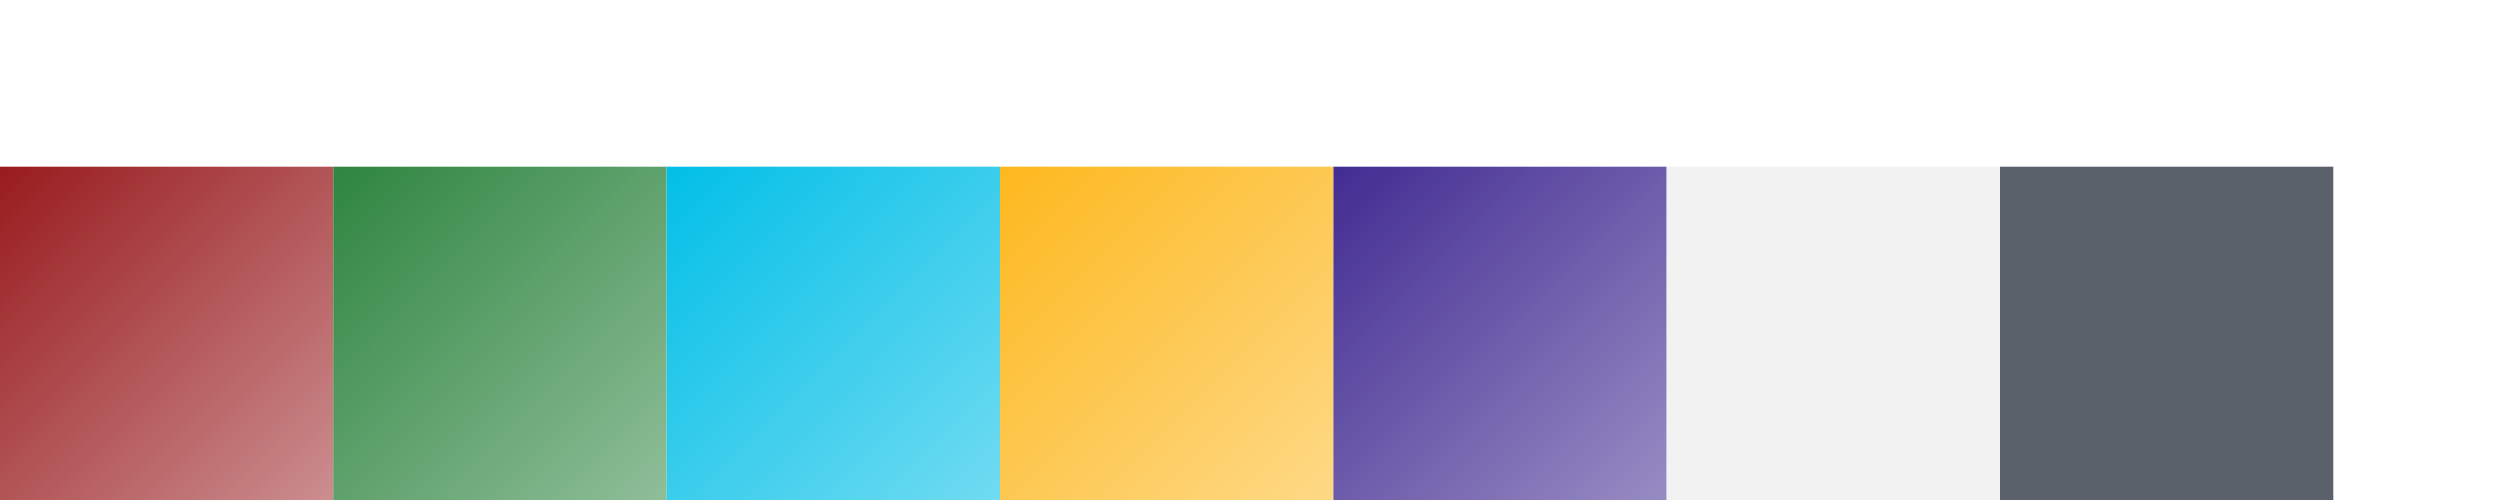
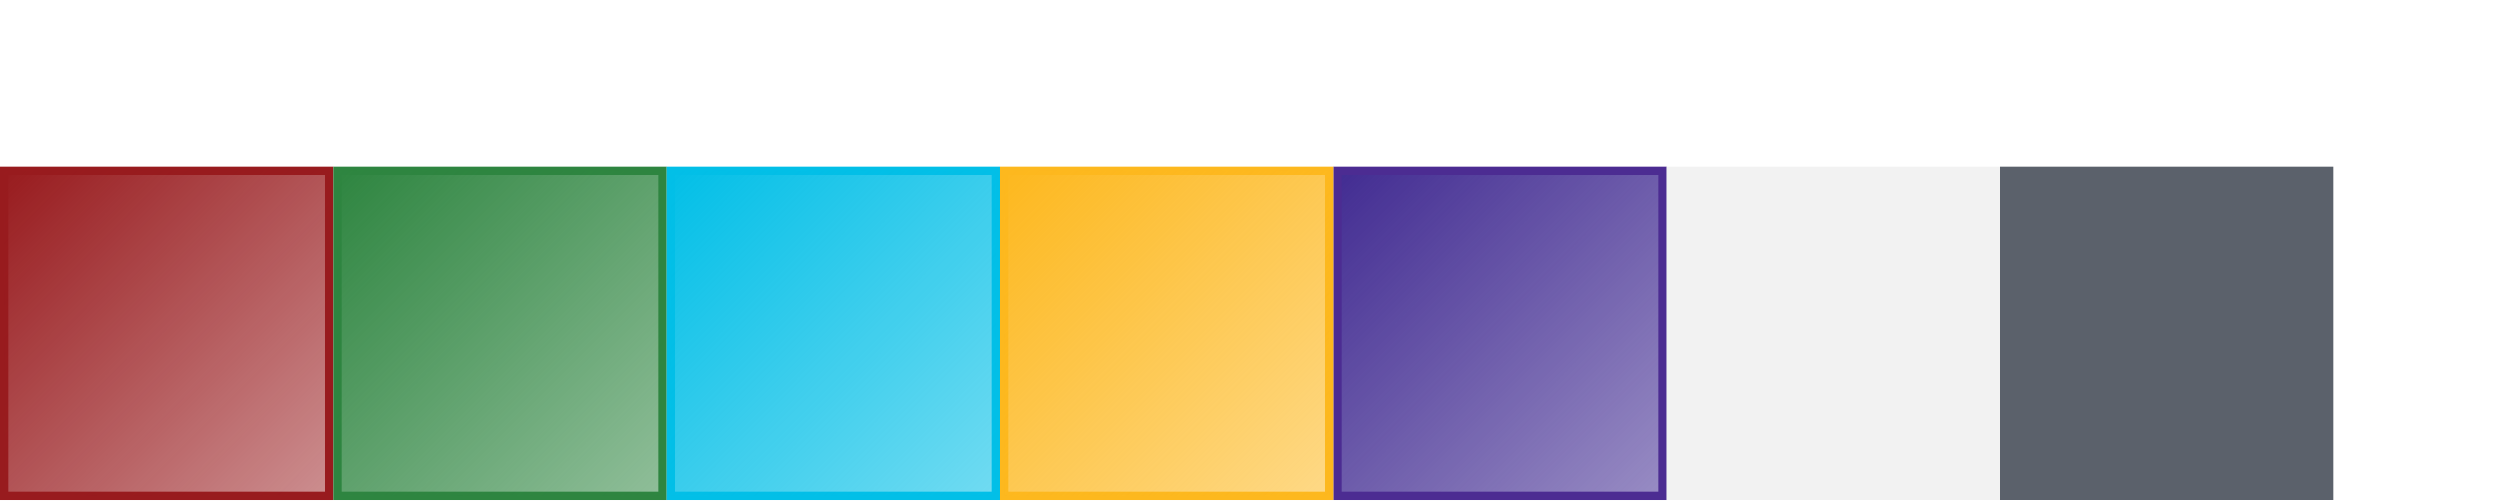
- <svg xmlns="http://www.w3.org/2000/svg" xmlns:ns1="http://www.openswatchbook.org/uri/2009/osb" xmlns:xlink="http://www.w3.org/1999/xlink" width="120" height="24" viewBox="0 0 31.75 6.35" version="1.1" id="svg8">
+ <svg xmlns="http://www.w3.org/2000/svg" xmlns:ns1="http://www.openswatchbook.org/uri/2009/osb" xmlns:xlink="http://www.w3.org/1999/xlink" width="300" height="60" viewBox="0 0 79.375 15.875" version="1.1" id="svg8">
  <defs id="defs2">
    <linearGradient id="linearGradient852">
      <stop style="stop-color:#422c92;stop-opacity:1;" offset="0" id="stop848" />
      <stop style="stop-color:#422c92;stop-opacity:0;" offset="1" id="stop850" />
    </linearGradient>
    <linearGradient id="linearGradient2365">
      <stop style="stop-color:#fdb81e;stop-opacity:1;" offset="0" id="stop2361" />
      <stop style="stop-color:#fdb81e;stop-opacity:0;" offset="1" id="stop2363" />
    </linearGradient>
    <linearGradient id="linearGradient2357">
      <stop style="stop-color:#02bfe7;stop-opacity:1;" offset="0" id="stop2353" />
      <stop style="stop-color:#02bfe7;stop-opacity:0;" offset="1" id="stop2355" />
    </linearGradient>
    <linearGradient id="linearGradient2349">
      <stop style="stop-color:#2e8540;stop-opacity:1;" offset="0" id="stop2345" />
      <stop style="stop-color:#2e8540;stop-opacity:0;" offset="1" id="stop2347" />
    </linearGradient>
    <linearGradient id="linearGradient2341">
      <stop style="stop-color:#981b1e;stop-opacity:1;" offset="0" id="stop2337" />
      <stop style="stop-color:#981b1e;stop-opacity:0;" offset="1" id="stop2339" />
    </linearGradient>
    <linearGradient id="linearGradient2333" ns1:paint="solid">
      <stop style="stop-color:#981b1e;stop-opacity:1;" offset="0" id="stop2331" />
    </linearGradient>
-     <linearGradient xlink:href="#linearGradient2341" id="linearGradient2343" x1="5.2091701e-07" y1="292.767" x2="8.411" y2="301.151" gradientUnits="userSpaceOnUse" />
-     <linearGradient xlink:href="#linearGradient2349" id="linearGradient2351" x1="4.233" y1="292.767" x2="13.288" y2="301.828" gradientUnits="userSpaceOnUse" />
-     <linearGradient xlink:href="#linearGradient2357" id="linearGradient2359" x1="8.467" y1="292.767" x2="18.133" y2="302.412" gradientUnits="userSpaceOnUse" />
-     <linearGradient xlink:href="#linearGradient2365" id="linearGradient2367" x1="12.7" y1="292.767" x2="21.833" y2="301.903" gradientUnits="userSpaceOnUse" />
-     <linearGradient xlink:href="#linearGradient852" id="linearGradient854" x1="16.933" y1="291.973" x2="26.268" y2="301.301" gradientUnits="userSpaceOnUse" gradientTransform="translate(0,0.7937465)" />
+     <linearGradient xlink:href="#linearGradient2341" id="linearGradient2343" x1="5.2091701e-07" y1="292.767" x2="8.411" y2="301.151" gradientUnits="userSpaceOnUse" gradientTransform="matrix(2.437502,0,0,2.437501,0.1322078,-427.0701)" />
+     <linearGradient xlink:href="#linearGradient2349" id="linearGradient2351" x1="4.233" y1="292.767" x2="13.288" y2="301.828" gradientUnits="userSpaceOnUse" gradientTransform="matrix(2.437502,0,0,2.437501,0.3967884,-427.0699)" />
+     <linearGradient xlink:href="#linearGradient2357" id="linearGradient2359" x1="8.467" y1="292.767" x2="18.133" y2="302.412" gradientUnits="userSpaceOnUse" gradientTransform="matrix(2.437502,0,0,2.437501,0.6613678,-427.0699)" />
+     <linearGradient xlink:href="#linearGradient2365" id="linearGradient2367" x1="12.7" y1="292.767" x2="21.833" y2="301.903" gradientUnits="userSpaceOnUse" gradientTransform="matrix(2.437502,0,0,2.437501,0.9259453,-427.0699)" />
+     <linearGradient xlink:href="#linearGradient852" id="linearGradient854" x1="16.933" y1="291.973" x2="26.268" y2="301.301" gradientUnits="userSpaceOnUse" gradientTransform="matrix(2.437502,0,0,2.437501,1.190607,-425.1352)" />
  </defs>
-   <g id="layer1" transform="translate(0,-290.65)">
-     <rect style="fill:url(#linearGradient854);fill-opacity:1;stroke-width:0.179" id="rect10" width="4.233" height="4.233" x="16.933" y="292.767" />
-     <rect style="fill:url(#linearGradient2343);fill-opacity:1;stroke:#60db40;stroke-width:0;stroke-miterlimit:4;stroke-dasharray:none;stroke-opacity:1" id="rect10-9" width="4.233" height="4.233" x="5.2091701e-07" y="292.767" />
-     <rect style="fill:url(#linearGradient2351);fill-opacity:1;stroke-width:0.179" id="rect10-0" width="4.233" height="4.233" x="4.233" y="292.767" />
-     <rect style="fill:url(#linearGradient2359);fill-opacity:1;stroke-width:0.179" id="rect10-06" width="4.233" height="4.233" x="8.467" y="292.767" />
-     <rect style="fill:url(#linearGradient2367);fill-opacity:1;stroke-width:0.179" id="rect10-8" width="4.233" height="4.233" x="12.7" y="292.767" />
-     <rect style="fill:#5b616b;fill-opacity:1;stroke-width:0.179" id="rect10-5" width="4.233" height="4.233" x="25.4" y="292.767" />
-     <rect style="fill:#f1f1f1;fill-opacity:0.941;stroke-width:0.179" id="rect10-5-3" width="4.233" height="4.233" x="21.167" y="292.767" />
+   <g id="layer1" transform="translate(0,-281.125)">
+     <rect style="fill:url(#linearGradient854);fill-opacity:1;stroke:#4c2c92;stroke-width:0.265;stroke-miterlimit:4;stroke-dasharray:none;stroke-opacity:1" id="rect10" width="10.319" height="10.319" x="42.466" y="286.549" />
+     <rect style="fill:url(#linearGradient2343);fill-opacity:1;stroke:#981b1e;stroke-width:0.265;stroke-linejoin:miter;stroke-miterlimit:4;stroke-dasharray:none;stroke-opacity:1;paint-order:markers stroke fill" id="rect10-9" width="10.319" height="10.319" x="0.132" y="286.549" />
+     <rect style="fill:url(#linearGradient2351);fill-opacity:1;stroke:#2e8540;stroke-width:0.265;stroke-miterlimit:4;stroke-dasharray:none;stroke-opacity:1;paint-order:markers stroke fill" id="rect10-0" width="10.319" height="10.319" x="10.716" y="286.549" />
+     <rect style="fill:url(#linearGradient2359);fill-opacity:1;stroke:#02bfe7;stroke-width:0.265;stroke-miterlimit:4;stroke-dasharray:none;stroke-opacity:1;paint-order:markers stroke fill" id="rect10-06" width="10.319" height="10.319" x="21.299" y="286.549" />
+     <rect style="fill:url(#linearGradient2367);fill-opacity:1;stroke:#fdb81e;stroke-width:0.265;stroke-linecap:square;stroke-miterlimit:4;stroke-dasharray:none;stroke-opacity:1;paint-order:markers stroke fill" id="rect10-8" width="10.319" height="10.319" x="31.882" y="286.549" />
+     <rect style="fill:#5b616b;fill-opacity:1;stroke-width:0.447" id="rect10-5" width="10.583" height="10.583" x="63.5" y="286.417" />
+     <rect style="fill:#f1f1f1;fill-opacity:0.941;stroke-width:0.447" id="rect10-5-3" width="10.583" height="10.583" x="52.917" y="286.417" />
  </g>
</svg>
